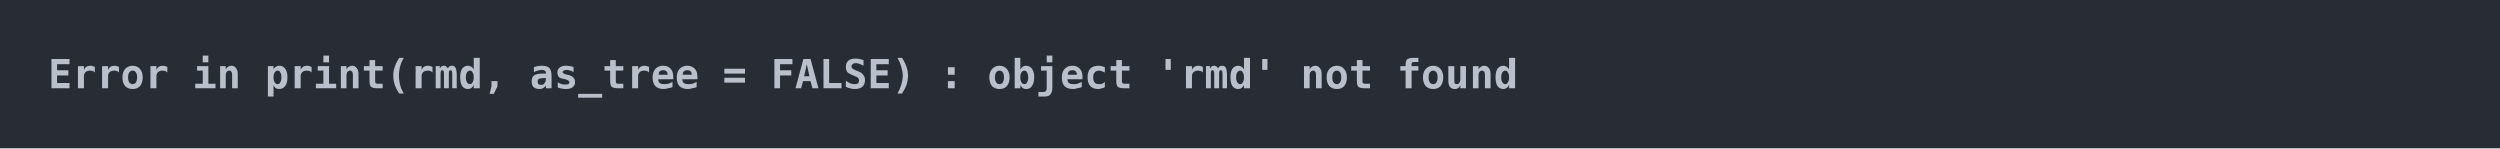
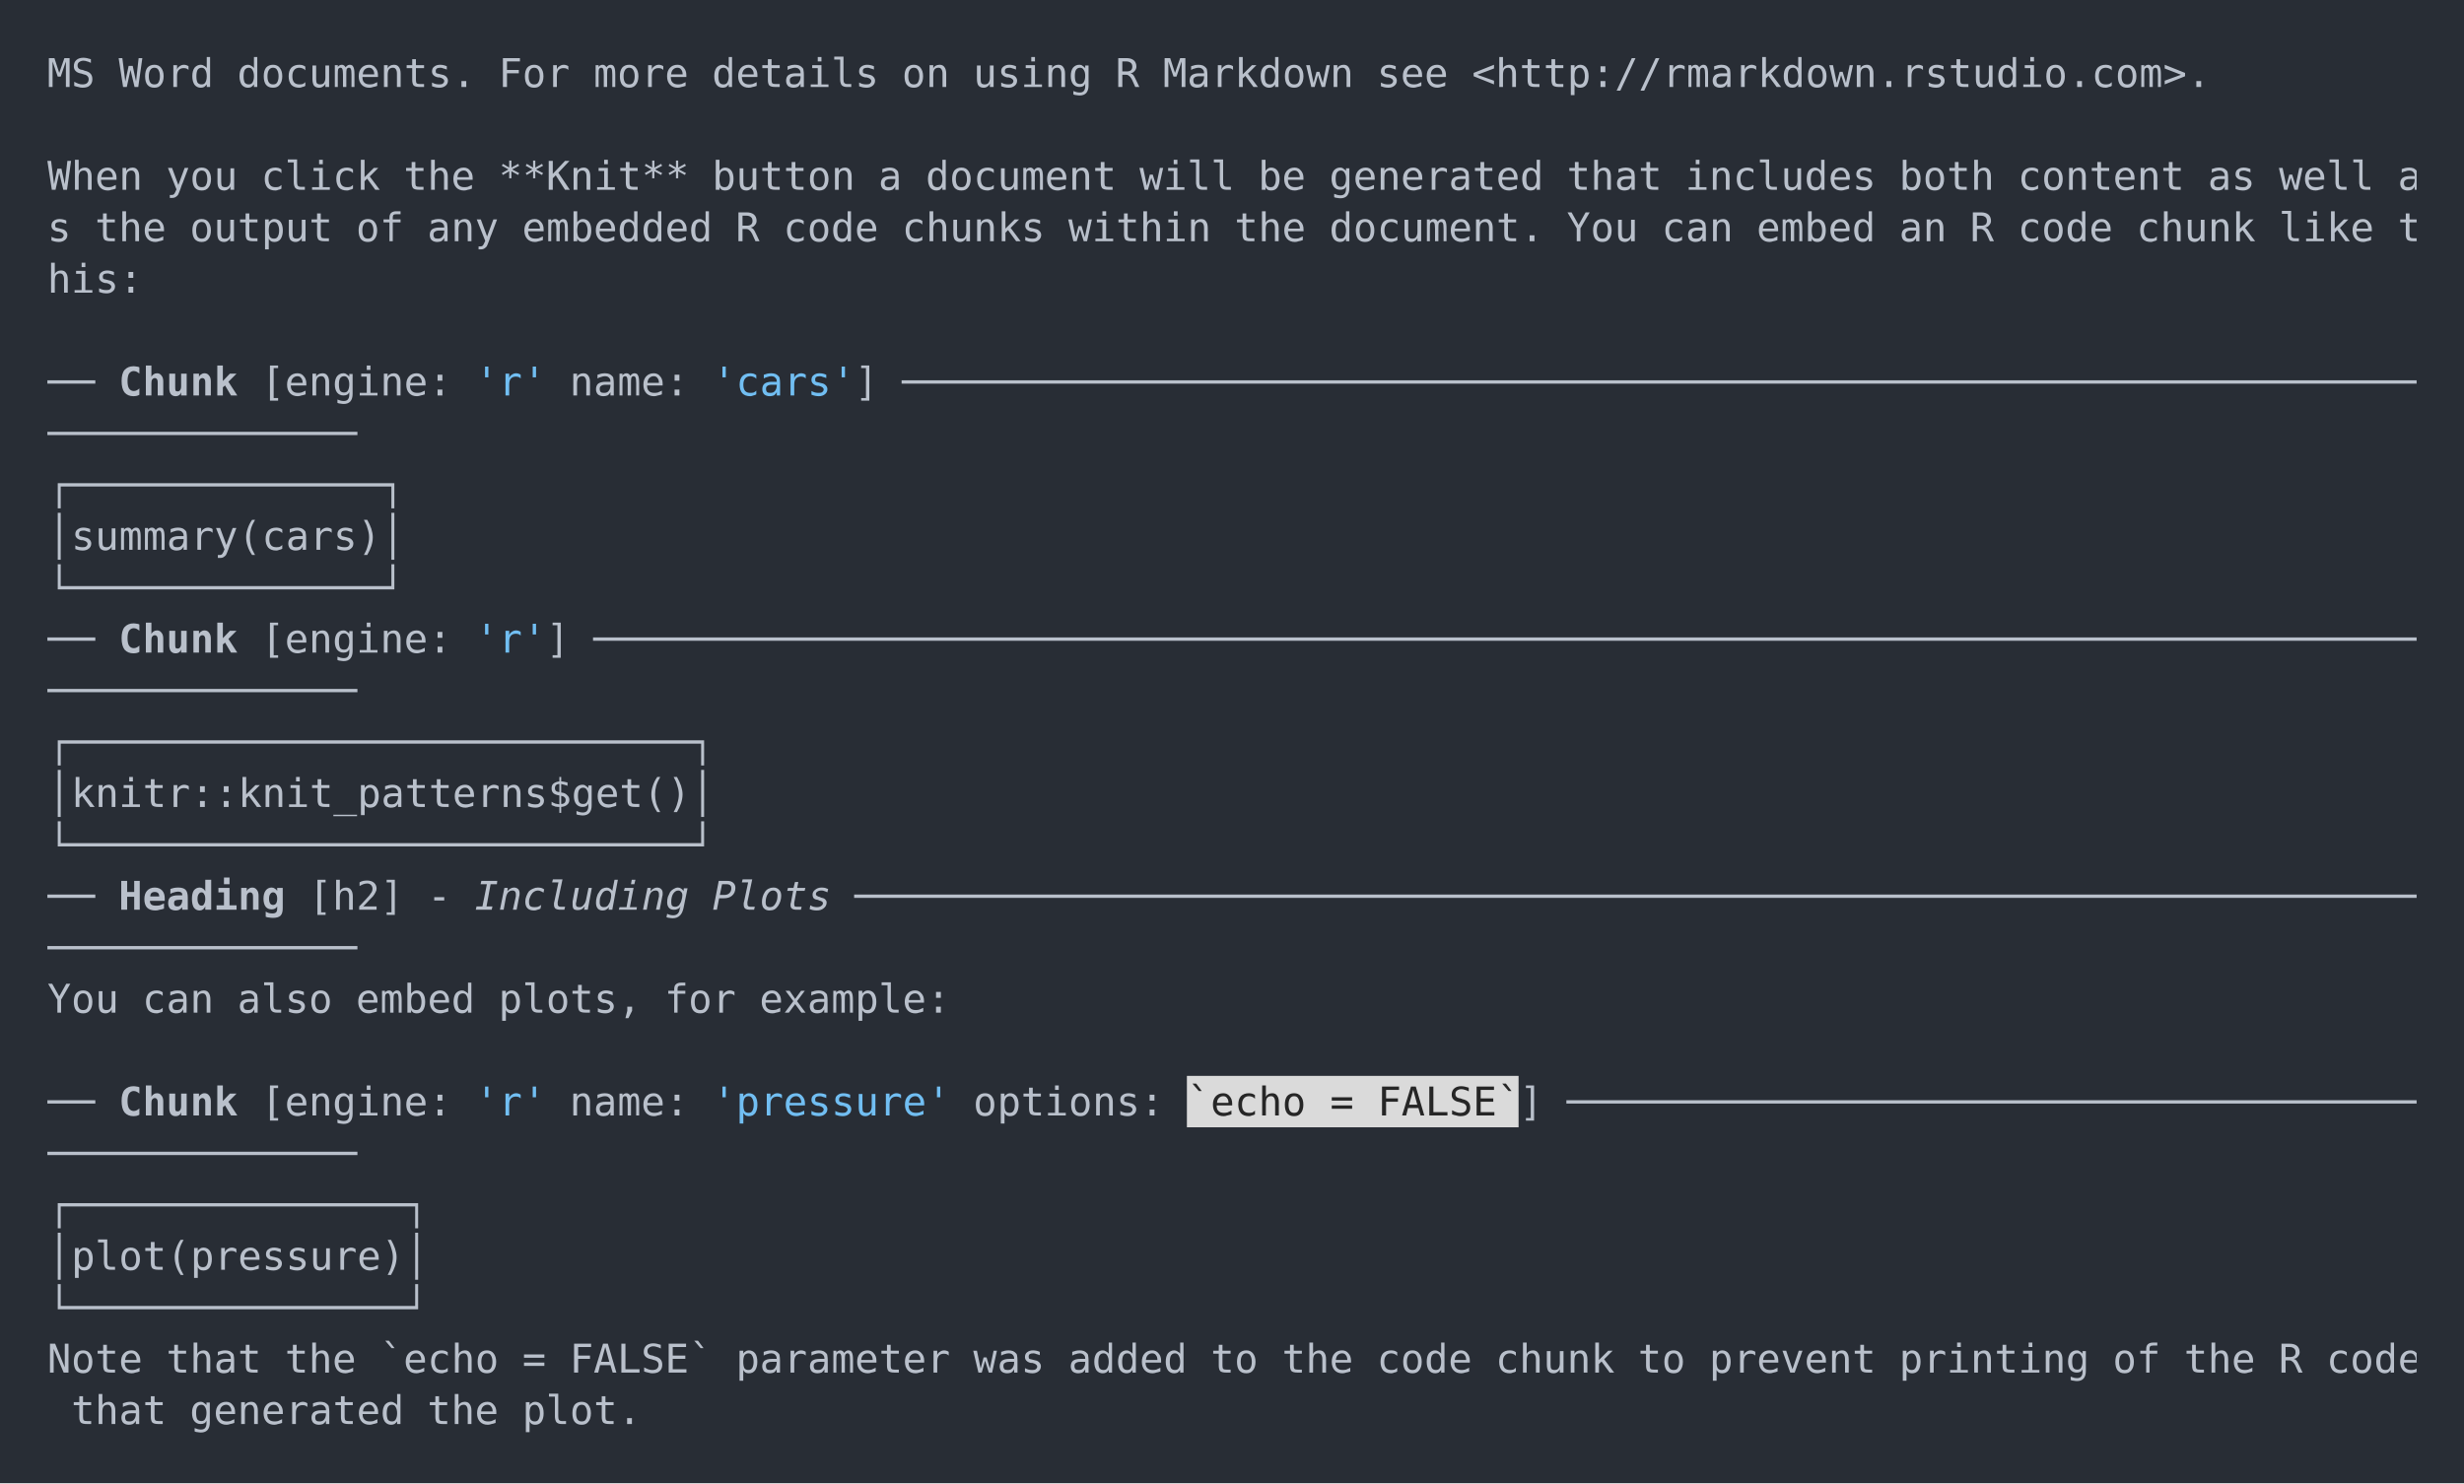
- <svg xmlns="http://www.w3.org/2000/svg" xmlns:xlink="http://www.w3.org/1999/xlink" width="1040" height="61.71">
-   <rect width="1040" height="61.71" rx="0" ry="0" class="a" />
-   <svg height="21.71" viewBox="0 0 100 2.171" width="1000" x="20" y="20">
-     <style>.a{fill:rgb(40,45,53)}.b{font-family:'Fira Code',Monaco,Consolas,Menlo,'Bitstream Vera Sans Mono','Powerline Symbols',monospace}.c{fill:transparent}.d{fill:rgb(185,192,203);font-weight:bold;white-space:pre}</style>
+ <svg xmlns="http://www.w3.org/2000/svg" xmlns:xlink="http://www.w3.org/1999/xlink" width="1040" height="626.17">
+   <rect width="1040" height="626.17" rx="0" ry="0" class="a" />
+   <svg height="586.17" viewBox="0 0 100 58.617" width="1000" x="20" y="20">
+     <style>.a{fill:rgb(40,45,53)}.b{font-family:'Fira Code',Monaco,Consolas,Menlo,'Bitstream Vera Sans Mono','Powerline Symbols',monospace}.c{fill:rgb(185,192,203);white-space:pre}.d{fill:transparent}.e{fill:rgb(185,192,203);font-weight:bold;white-space:pre}.f{fill:rgb(113,190,242);white-space:pre}.g{fill:rgb(185,192,203);font-style:italic;white-space:pre}.h{fill:rgb(218,218,218)}.i{fill:rgb(38,38,38);white-space:pre}</style>
    <g font-family="'Fira Code',Monaco,Consolas,Menlo,'Bitstream Vera Sans Mono','Powerline Symbols',monospace" font-size="1.67" class="b">
      <defs>
+         <symbol id="1">
+           <text x="0" y="1.67" class="c">─────────────</text>
+         </symbol>
        <symbol id="a">
-           <rect height="2" width="100" x="0" y="0" class="c" />
+           <rect height="28" width="100" x="0" y="0" class="d" />
        </symbol>
      </defs>
-       <rect height="2.171" width="100" class="a" />
+       <rect height="58.617" width="100" class="a" />
      <svg x="0" y="0" width="100">
        <svg x="0">
          <use xlink:href="#a" />
-           <text x="0" y="1.67" class="d">Error</text>
-           <text x="6.012" y="1.67" class="d">in</text>
-           <text x="9.018" y="1.67" class="d">print(rmd,</text>
-           <text x="20.04" y="1.67" class="d">as_tree</text>
-           <text x="28.056" y="1.67" class="d">=</text>
-           <text x="30.06" y="1.67" class="d">FALSE)</text>
-           <text x="37.074" y="1.67" class="d">:</text>
-           <text x="39.078" y="1.67" class="d">object</text>
-           <text x="46.092" y="1.67" class="d">'rmd'</text>
-           <text x="52.104" y="1.67" class="d">not</text>
-           <text x="56.112" y="1.67" class="d">found</text>
+           <text x="0" y="1.67" class="c">MS</text>
+           <text x="3.006" y="1.67" class="c">Word</text>
+           <text x="8.016" y="1.67" class="c">documents.</text>
+           <text x="19.038" y="1.67" class="c">For</text>
+           <text x="23.046" y="1.67" class="c">more</text>
+           <text x="28.056" y="1.67" class="c">details</text>
+           <text x="36.072" y="1.67" class="c">on</text>
+           <text x="39.078" y="1.67" class="c">using</text>
+           <text x="45.09" y="1.67" class="c">R</text>
+           <text x="47.094" y="1.67" class="c">Markdown</text>
+           <text x="56.112" y="1.67" class="c">see</text>
+           <text x="60.12" y="1.67" class="c">&lt;http://rmarkdown.rstudio.com&gt;.</text>
+           <text x="0" y="6.012" class="c">When</text>
+           <text x="5.01" y="6.012" class="c">you</text>
+           <text x="9.018" y="6.012" class="c">click</text>
+           <text x="15.03" y="6.012" class="c">the</text>
+           <text x="19.038" y="6.012" class="c">**Knit**</text>
+           <text x="28.056" y="6.012" class="c">button</text>
+           <text x="35.07" y="6.012" class="c">a</text>
+           <text x="37.074" y="6.012" class="c">document</text>
+           <text x="46.092" y="6.012" class="c">will</text>
+           <text x="51.102" y="6.012" class="c">be</text>
+           <text x="54.108" y="6.012" class="c">generated</text>
+           <text x="64.128" y="6.012" class="c">that</text>
+           <text x="69.138" y="6.012" class="c">includes</text>
+           <text x="78.156" y="6.012" class="c">both</text>
+           <text x="83.166" y="6.012" class="c">content</text>
+           <text x="91.182" y="6.012" class="c">as</text>
+           <text x="94.188" y="6.012" class="c">well</text>
+           <text x="99.198" y="6.012" class="c">a</text>
+           <text x="0" y="8.183" class="c">s</text>
+           <text x="2.004" y="8.183" class="c">the</text>
+           <text x="6.012" y="8.183" class="c">output</text>
+           <text x="13.026" y="8.183" class="c">of</text>
+           <text x="16.032" y="8.183" class="c">any</text>
+           <text x="20.04" y="8.183" class="c">embedded</text>
+           <text x="29.058" y="8.183" class="c">R</text>
+           <text x="31.062" y="8.183" class="c">code</text>
+           <text x="36.072" y="8.183" class="c">chunks</text>
+           <text x="43.086" y="8.183" class="c">within</text>
+           <text x="50.1" y="8.183" class="c">the</text>
+           <text x="54.108" y="8.183" class="c">document.</text>
+           <text x="64.128" y="8.183" class="c">You</text>
+           <text x="68.136" y="8.183" class="c">can</text>
+           <text x="72.144" y="8.183" class="c">embed</text>
+           <text x="78.156" y="8.183" class="c">an</text>
+           <text x="81.162" y="8.183" class="c">R</text>
+           <text x="83.166" y="8.183" class="c">code</text>
+           <text x="88.176" y="8.183" class="c">chunk</text>
+           <text x="94.188" y="8.183" class="c">like</text>
+           <text x="99.198" y="8.183" class="c">t</text>
+           <text x="0" y="10.354" class="c">his:</text>
+           <text x="0" y="14.696" class="c">──</text>
+           <text x="3.006" y="14.696" class="e">Chunk</text>
+           <text x="9.018" y="14.696" class="c">[engine:</text>
+           <text x="18.036" y="14.696" class="f">'r'</text>
+           <text x="22.044" y="14.696" class="c">name:</text>
+           <text x="28.056" y="14.696" class="f">'cars'</text>
+           <text x="34.068" y="14.696" class="c">]</text>
+           <text x="36.072" y="14.696" class="c">────────────────────────────────────────────────────────────────</text>
+           <use xlink:href="#1" y="15.197" />
+           <text x="0" y="19.038" class="c">┌─────────────┐</text>
+           <text x="0" y="21.209" class="c">│summary(cars)│</text>
+           <text x="0" y="23.38" class="c">└─────────────┘</text>
+           <text x="0" y="25.551" class="c">──</text>
+           <text x="3.006" y="25.551" class="e">Chunk</text>
+           <text x="9.018" y="25.551" class="c">[engine:</text>
+           <text x="18.036" y="25.551" class="f">'r'</text>
+           <text x="21.042" y="25.551" class="c">]</text>
+           <text x="23.046" y="25.551" class="c">─────────────────────────────────────────────────────────────────────────────</text>
+           <use xlink:href="#1" y="26.052" />
+           <text x="0" y="29.893" class="c">┌──────────────────────────┐</text>
+           <text x="0" y="32.064" class="c">│knitr::knit_patterns$get()│</text>
+           <text x="0" y="34.235" class="c">└──────────────────────────┘</text>
+           <text x="0" y="36.406" class="c">──</text>
+           <text x="3.006" y="36.406" class="e">Heading</text>
+           <text x="11.022" y="36.406" class="c">[h2]</text>
+           <text x="16.032" y="36.406" class="c">-</text>
+           <text x="18.036" y="36.406" class="g">Including</text>
+           <text x="28.056" y="36.406" class="g">Plots</text>
+           <text x="34.068" y="36.406" class="c">──────────────────────────────────────────────────────────────────</text>
+           <use xlink:href="#1" y="36.907" />
+           <text x="0" y="40.748" class="c">You</text>
+           <text x="4.008" y="40.748" class="c">can</text>
+           <text x="8.016" y="40.748" class="c">also</text>
+           <text x="13.026" y="40.748" class="c">embed</text>
+           <text x="19.038" y="40.748" class="c">plots,</text>
+           <text x="26.052" y="40.748" class="c">for</text>
+           <text x="30.06" y="40.748" class="c">example:</text>
+           <text x="0" y="45.09" class="c">──</text>
+           <text x="3.006" y="45.09" class="e">Chunk</text>
+           <text x="9.018" y="45.09" class="c">[engine:</text>
+           <text x="18.036" y="45.09" class="f">'r'</text>
+           <text x="22.044" y="45.09" class="c">name:</text>
+           <text x="28.056" y="45.09" class="f">'pressure'</text>
+           <text x="39.078" y="45.09" class="c">options:</text>
+           <rect height="2.171" width="14" x="48.096" y="43.42" class="h" />
+           <text x="48.096" y="45.09" class="i">`echo = FALSE`</text>
+           <text x="62.124" y="45.09" class="c">]</text>
+           <text x="64.128" y="45.09" class="c">────────────────────────────────────</text>
+           <use xlink:href="#1" y="45.591" />
+           <text x="0" y="49.432" class="c">┌──────────────┐</text>
+           <text x="0" y="51.603" class="c">│plot(pressure)│</text>
+           <text x="0" y="53.774" class="c">└──────────────┘</text>
+           <text x="0" y="55.945" class="c">Note</text>
+           <text x="5.01" y="55.945" class="c">that</text>
+           <text x="10.02" y="55.945" class="c">the</text>
+           <text x="14.028" y="55.945" class="c">`echo</text>
+           <text x="20.04" y="55.945" class="c">=</text>
+           <text x="22.044" y="55.945" class="c">FALSE`</text>
+           <text x="29.058" y="55.945" class="c">parameter</text>
+           <text x="39.078" y="55.945" class="c">was</text>
+           <text x="43.086" y="55.945" class="c">added</text>
+           <text x="49.098" y="55.945" class="c">to</text>
+           <text x="52.104" y="55.945" class="c">the</text>
+           <text x="56.112" y="55.945" class="c">code</text>
+           <text x="61.122" y="55.945" class="c">chunk</text>
+           <text x="67.134" y="55.945" class="c">to</text>
+           <text x="70.14" y="55.945" class="c">prevent</text>
+           <text x="78.156" y="55.945" class="c">printing</text>
+           <text x="87.174" y="55.945" class="c">of</text>
+           <text x="90.18" y="55.945" class="c">the</text>
+           <text x="94.188" y="55.945" class="c">R</text>
+           <text x="96.192" y="55.945" class="c">code</text>
+           <text x="1.002" y="58.116" class="c">that</text>
+           <text x="6.012" y="58.116" class="c">generated</text>
+           <text x="16.032" y="58.116" class="c">the</text>
+           <text x="20.04" y="58.116" class="c">plot.</text>
        </svg>
      </svg>
    </g>
  </svg>
</svg>
